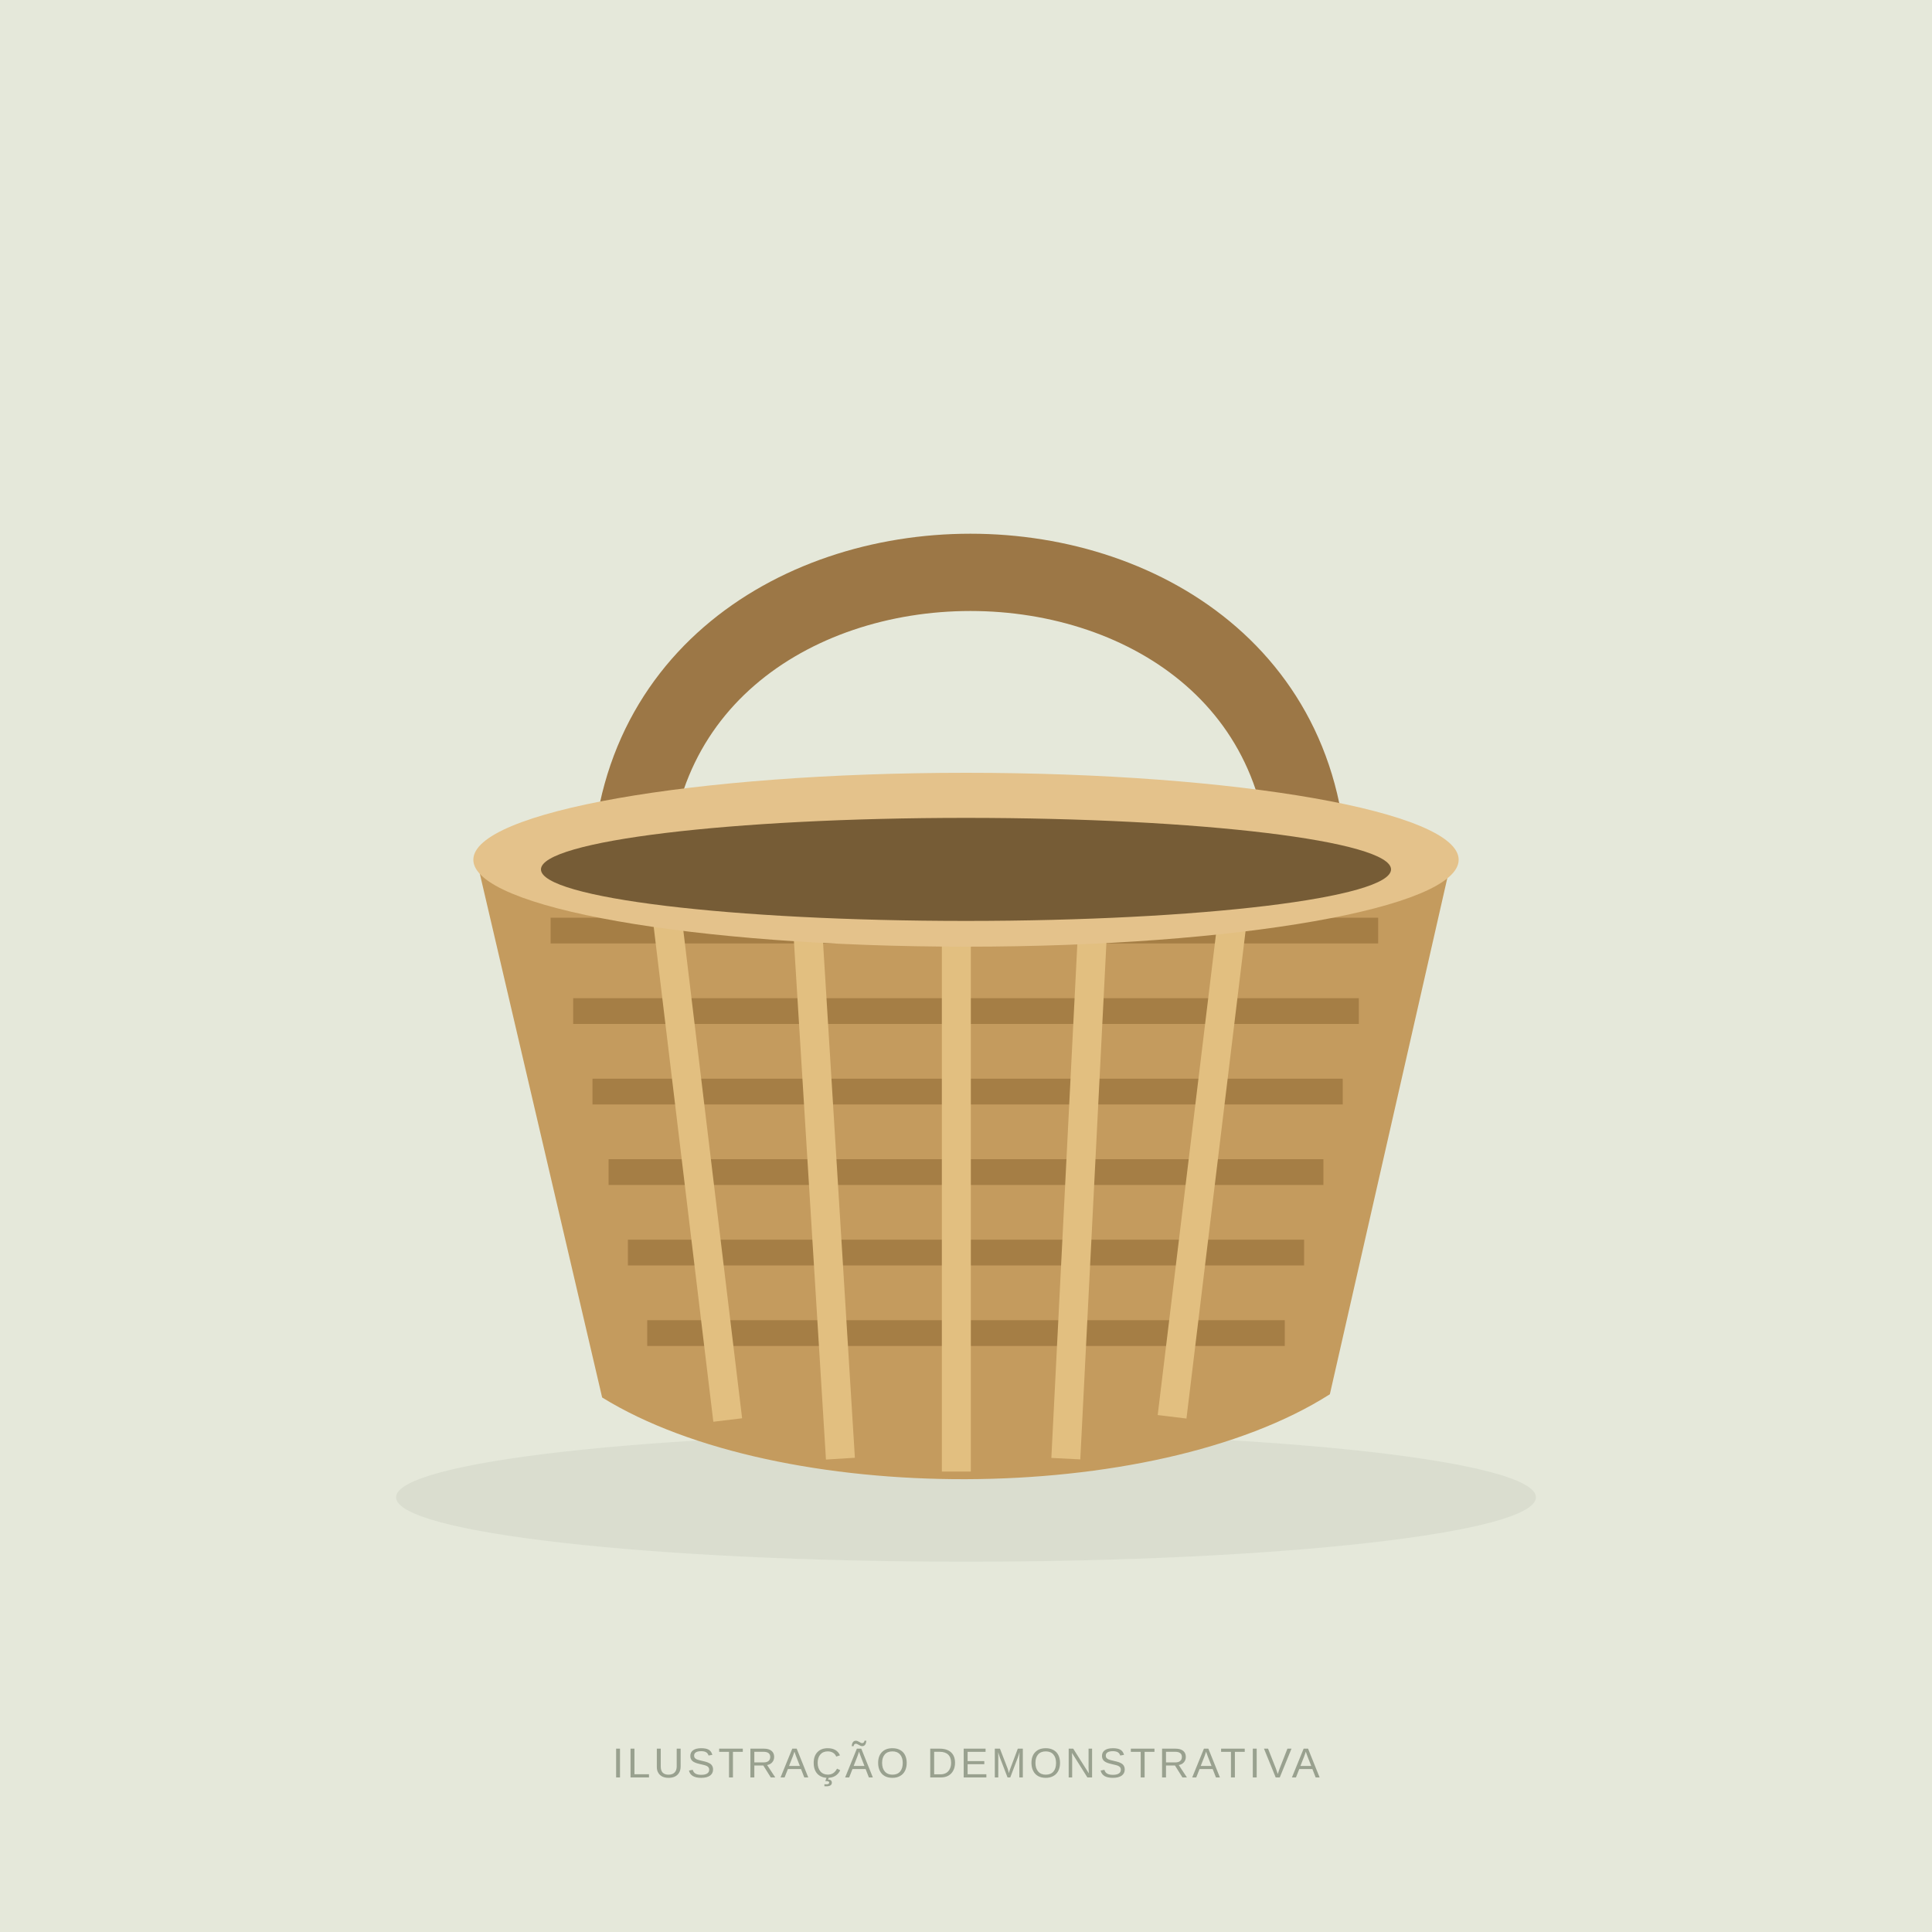
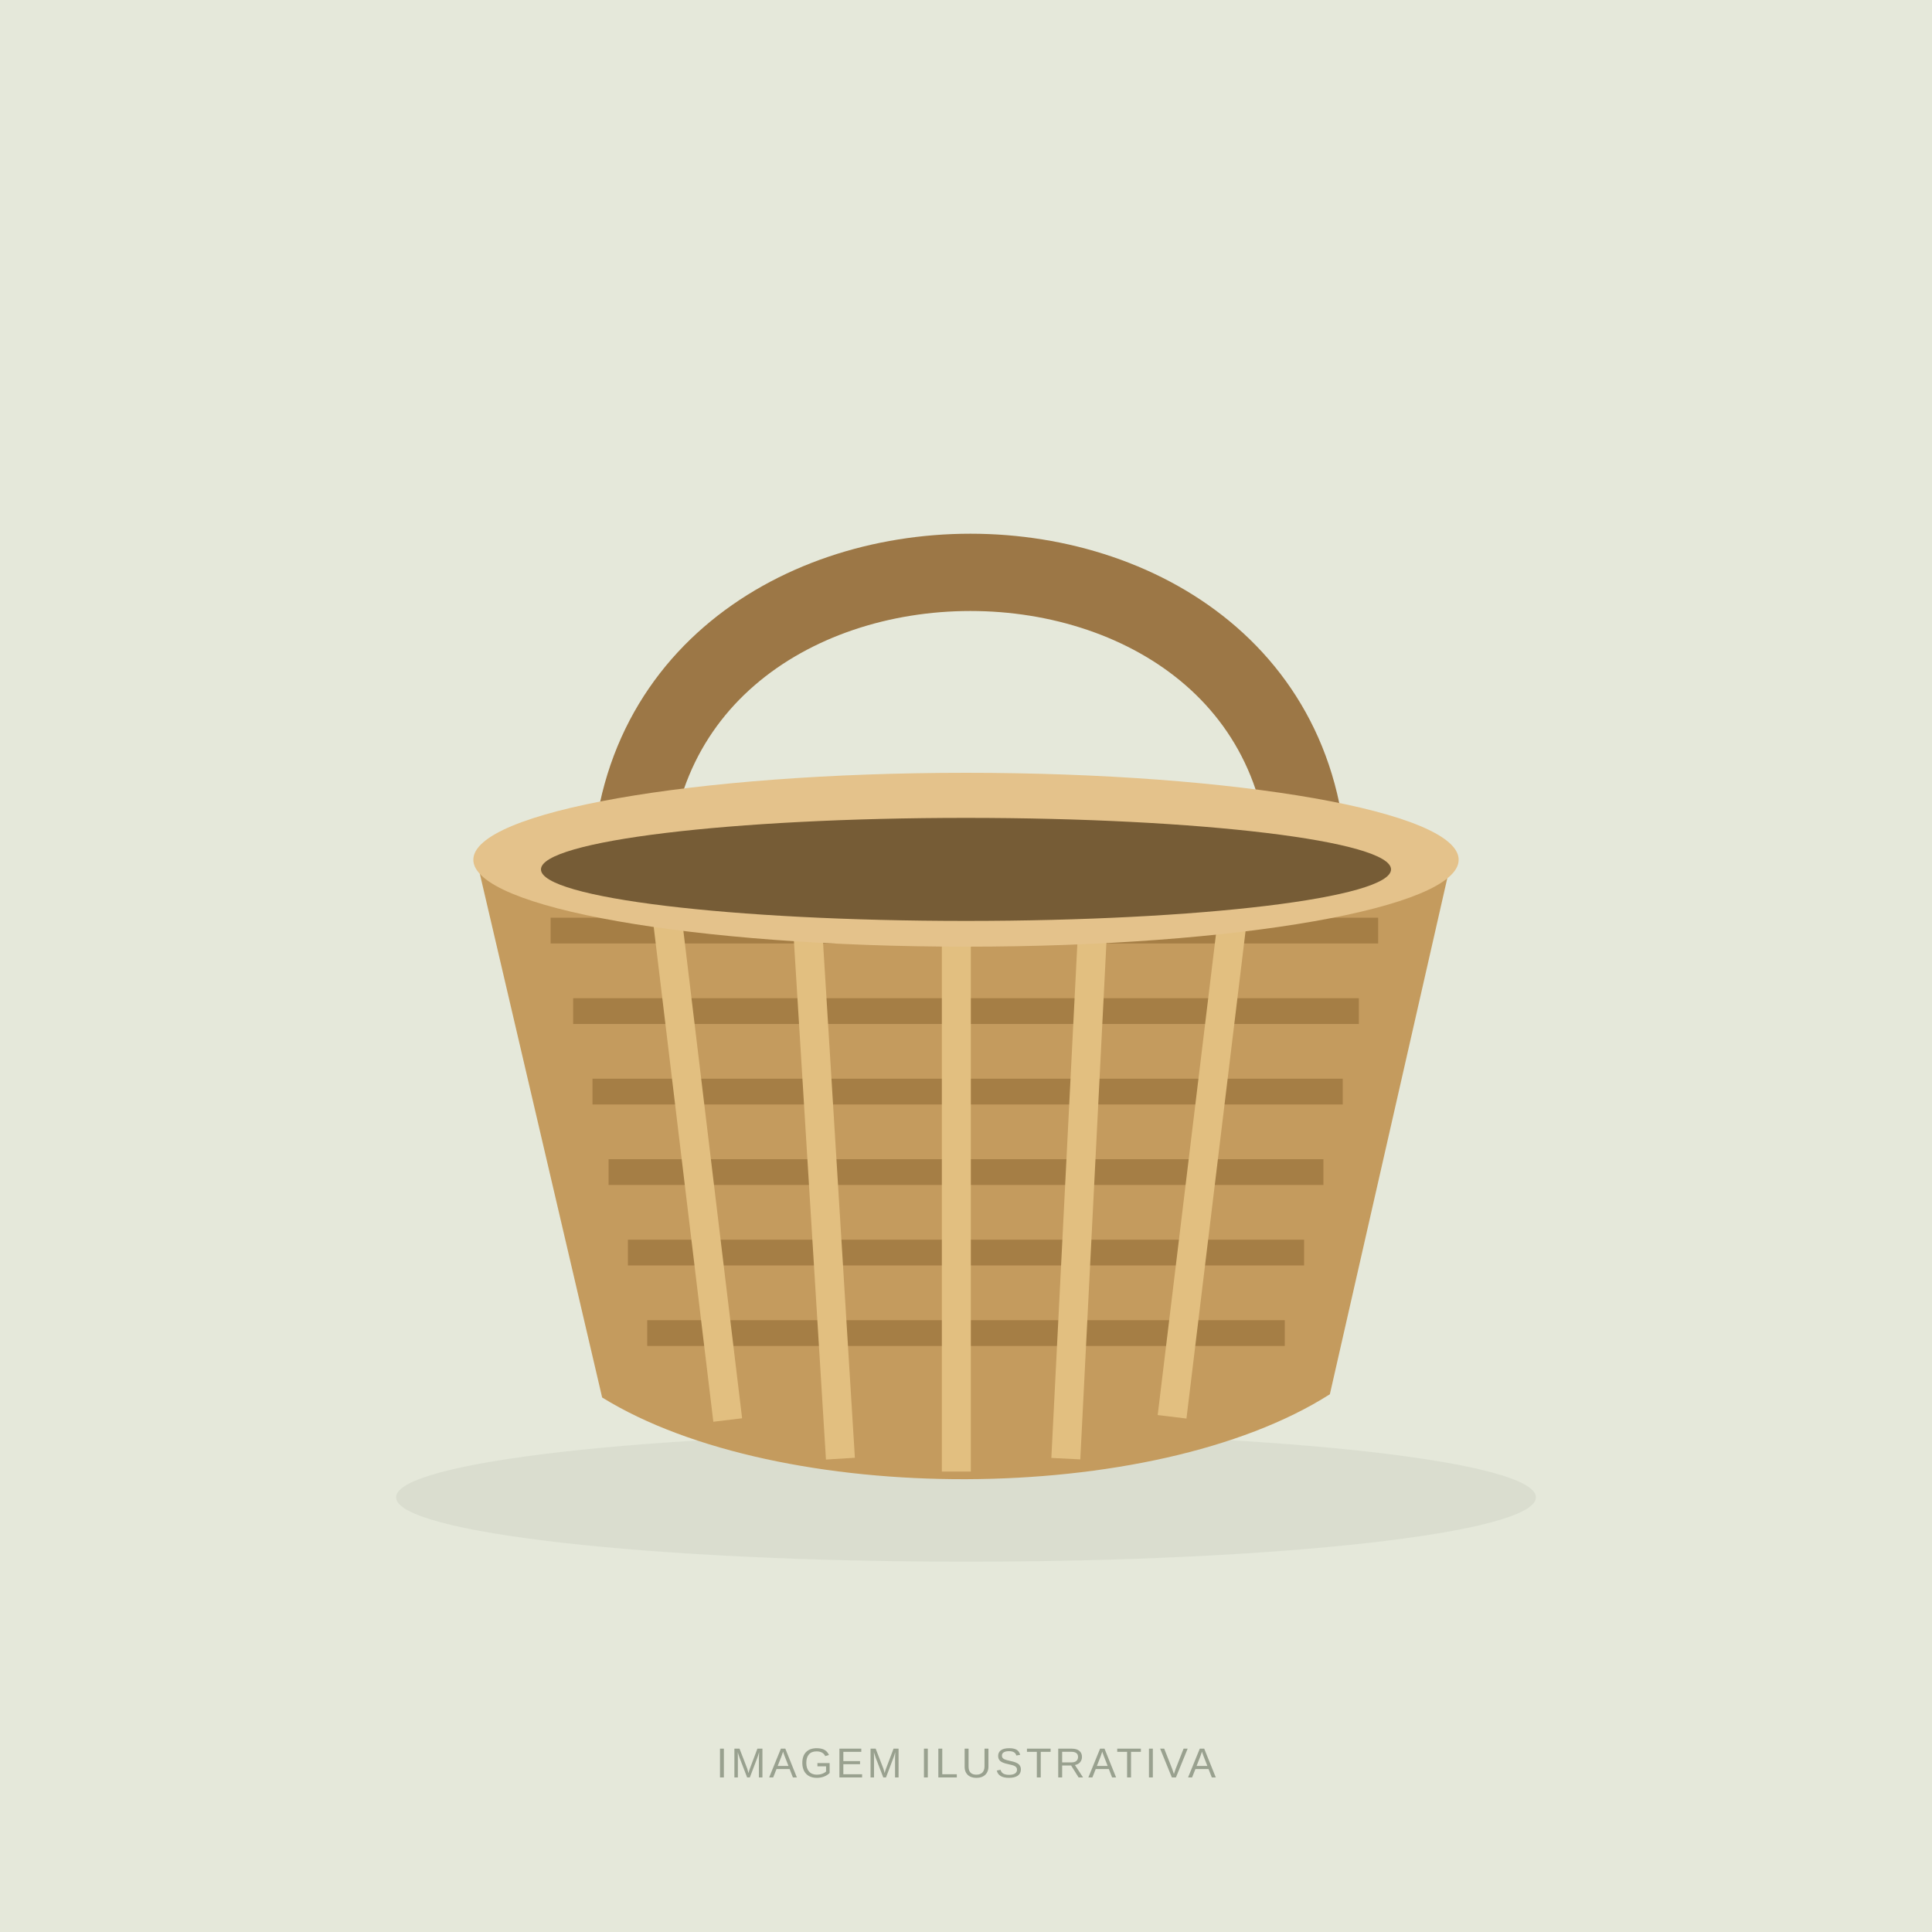
<svg xmlns="http://www.w3.org/2000/svg" viewBox="0 0 600 600" fill="none">
  <rect width="600" height="600" fill="#e5e8da" />
  <ellipse cx="300" cy="465" rx="177" ry="20" fill="#263a29" opacity=".06" />
  <path d="M196 282c-9-139 220-139 210 0" stroke="#9c7746" stroke-width="24" />
  <path d="m148 267 39 167c55 34 171 34 226-1l38-167H148Z" fill="#c49b5e" />
  <path d="M171 289h257M178 314h244M184 339h233M189 364h222M195 389h210M201 414h198" stroke="#a57e45" stroke-width="8" />
  <path d="m206 275 20 166m24-166 11 178m36-178v182m43-182-9 178m53-178-20 165" stroke="#e2bf80" stroke-width="9" />
  <ellipse cx="300" cy="267" rx="153" ry="27" fill="#e4c28b" />
  <ellipse cx="300" cy="270" rx="132" ry="16" fill="#765c36" />
-   <text x="300" y="552" text-anchor="middle" font-family="Arial,sans-serif" font-size="13" letter-spacing="1" fill="#66715d" opacity=".6">ILUSTRAÇÃO DEMONSTRATIVA</text>
+   <text x="300" y="552" text-anchor="middle" font-family="Arial,sans-serif" font-size="13" letter-spacing="1" fill="#66715d" opacity=".6">IMAGEM ILUSTRATIVA</text>
</svg>
